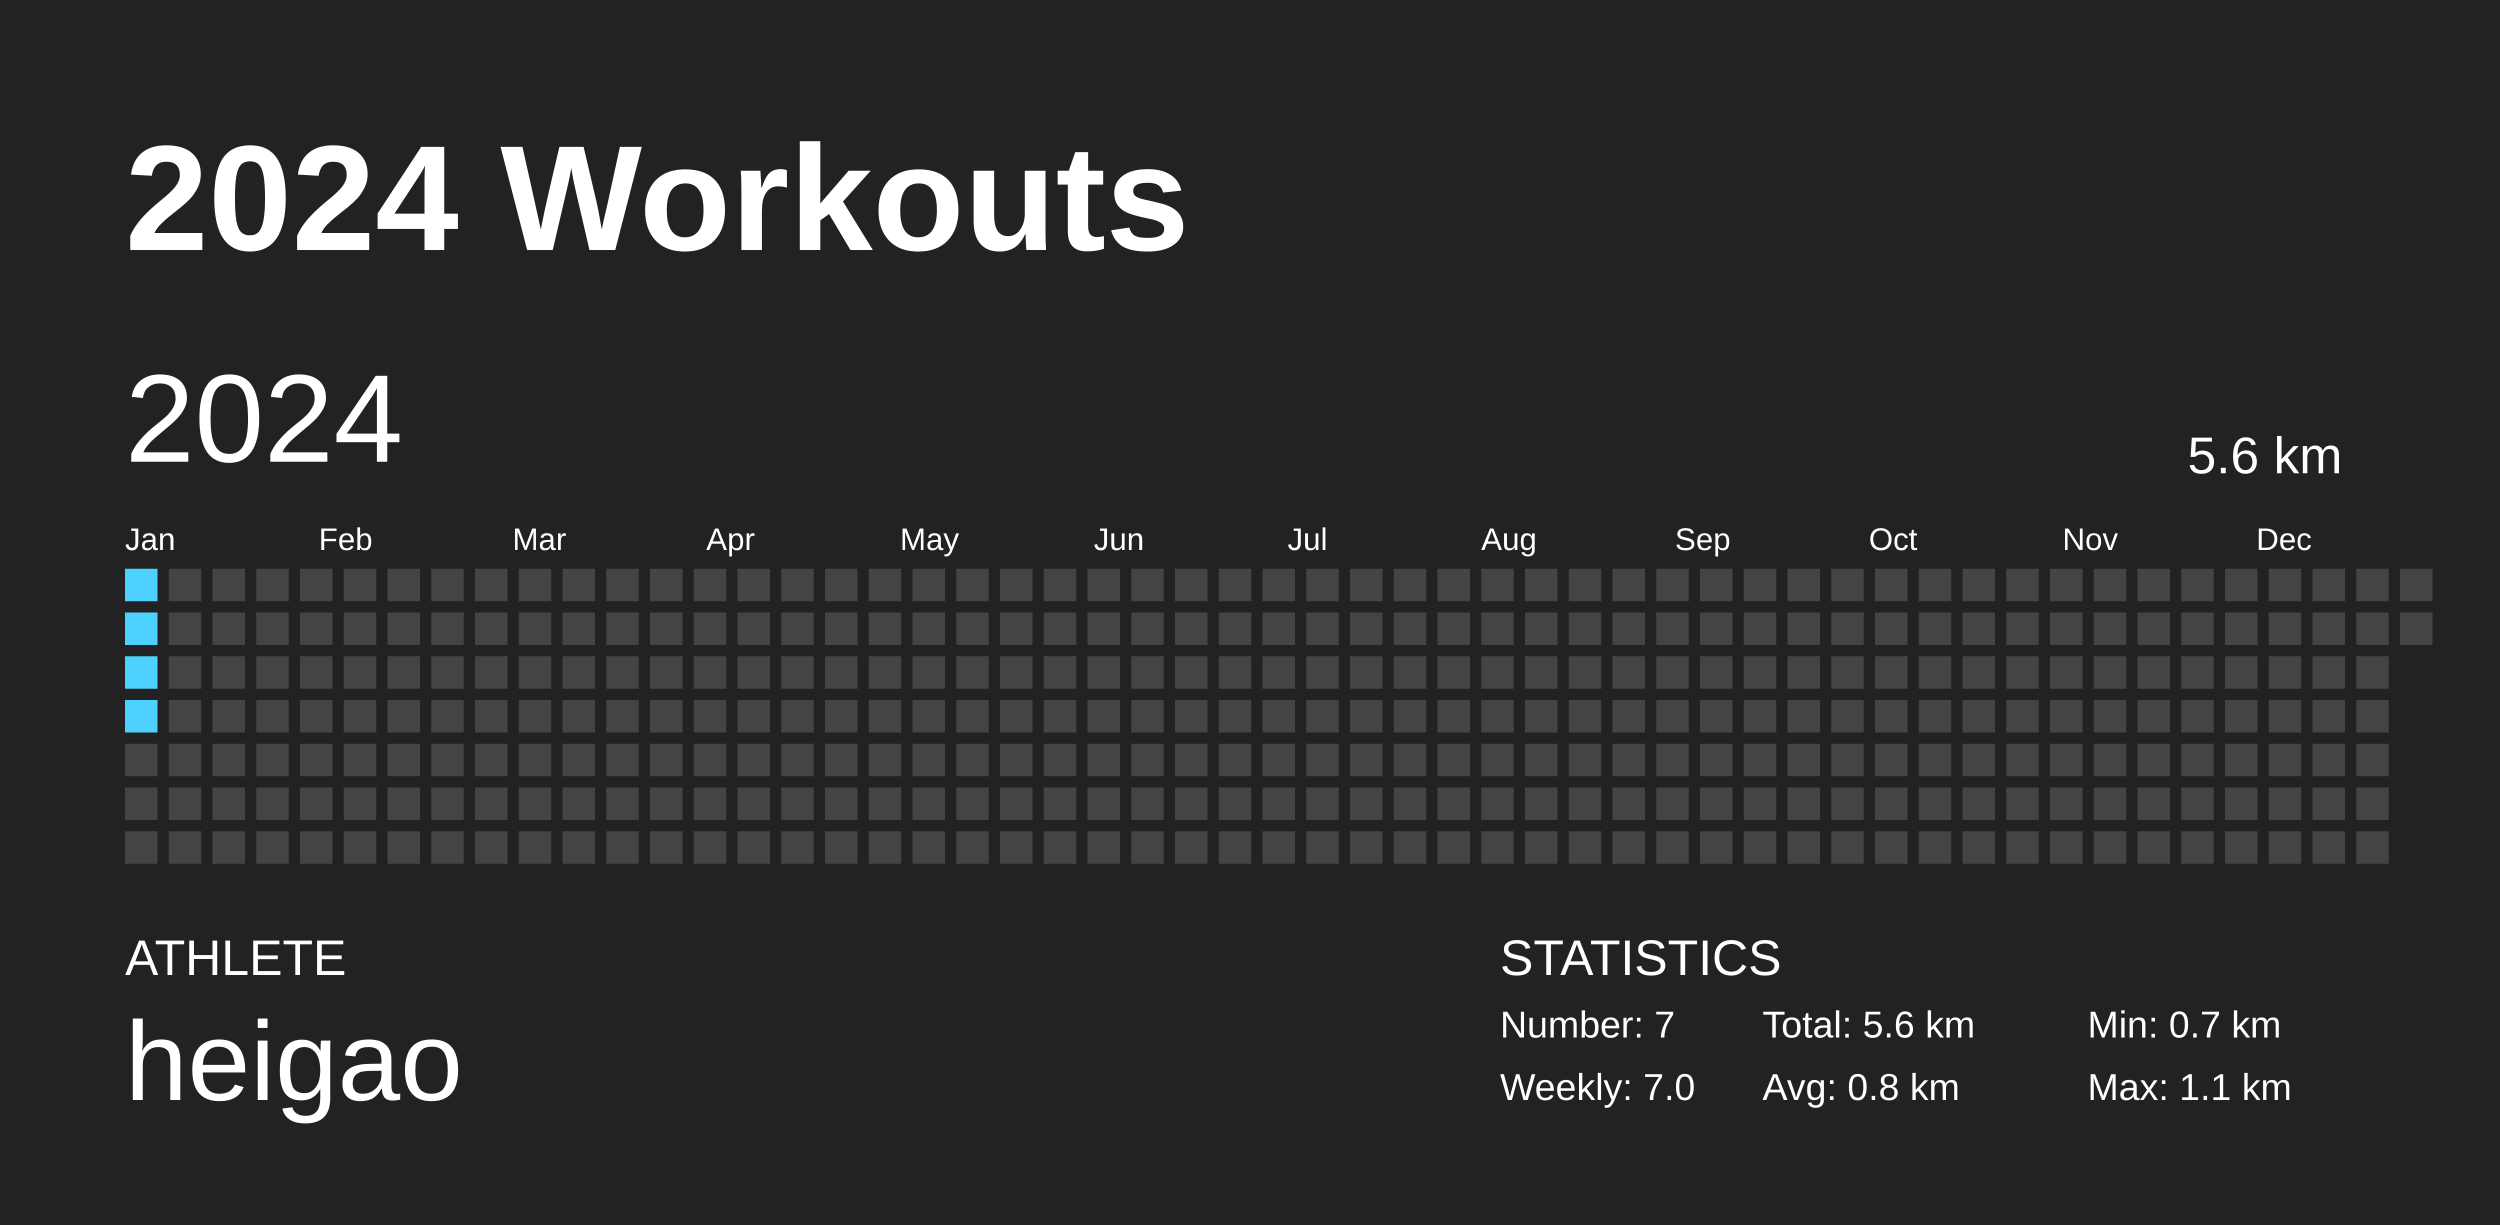
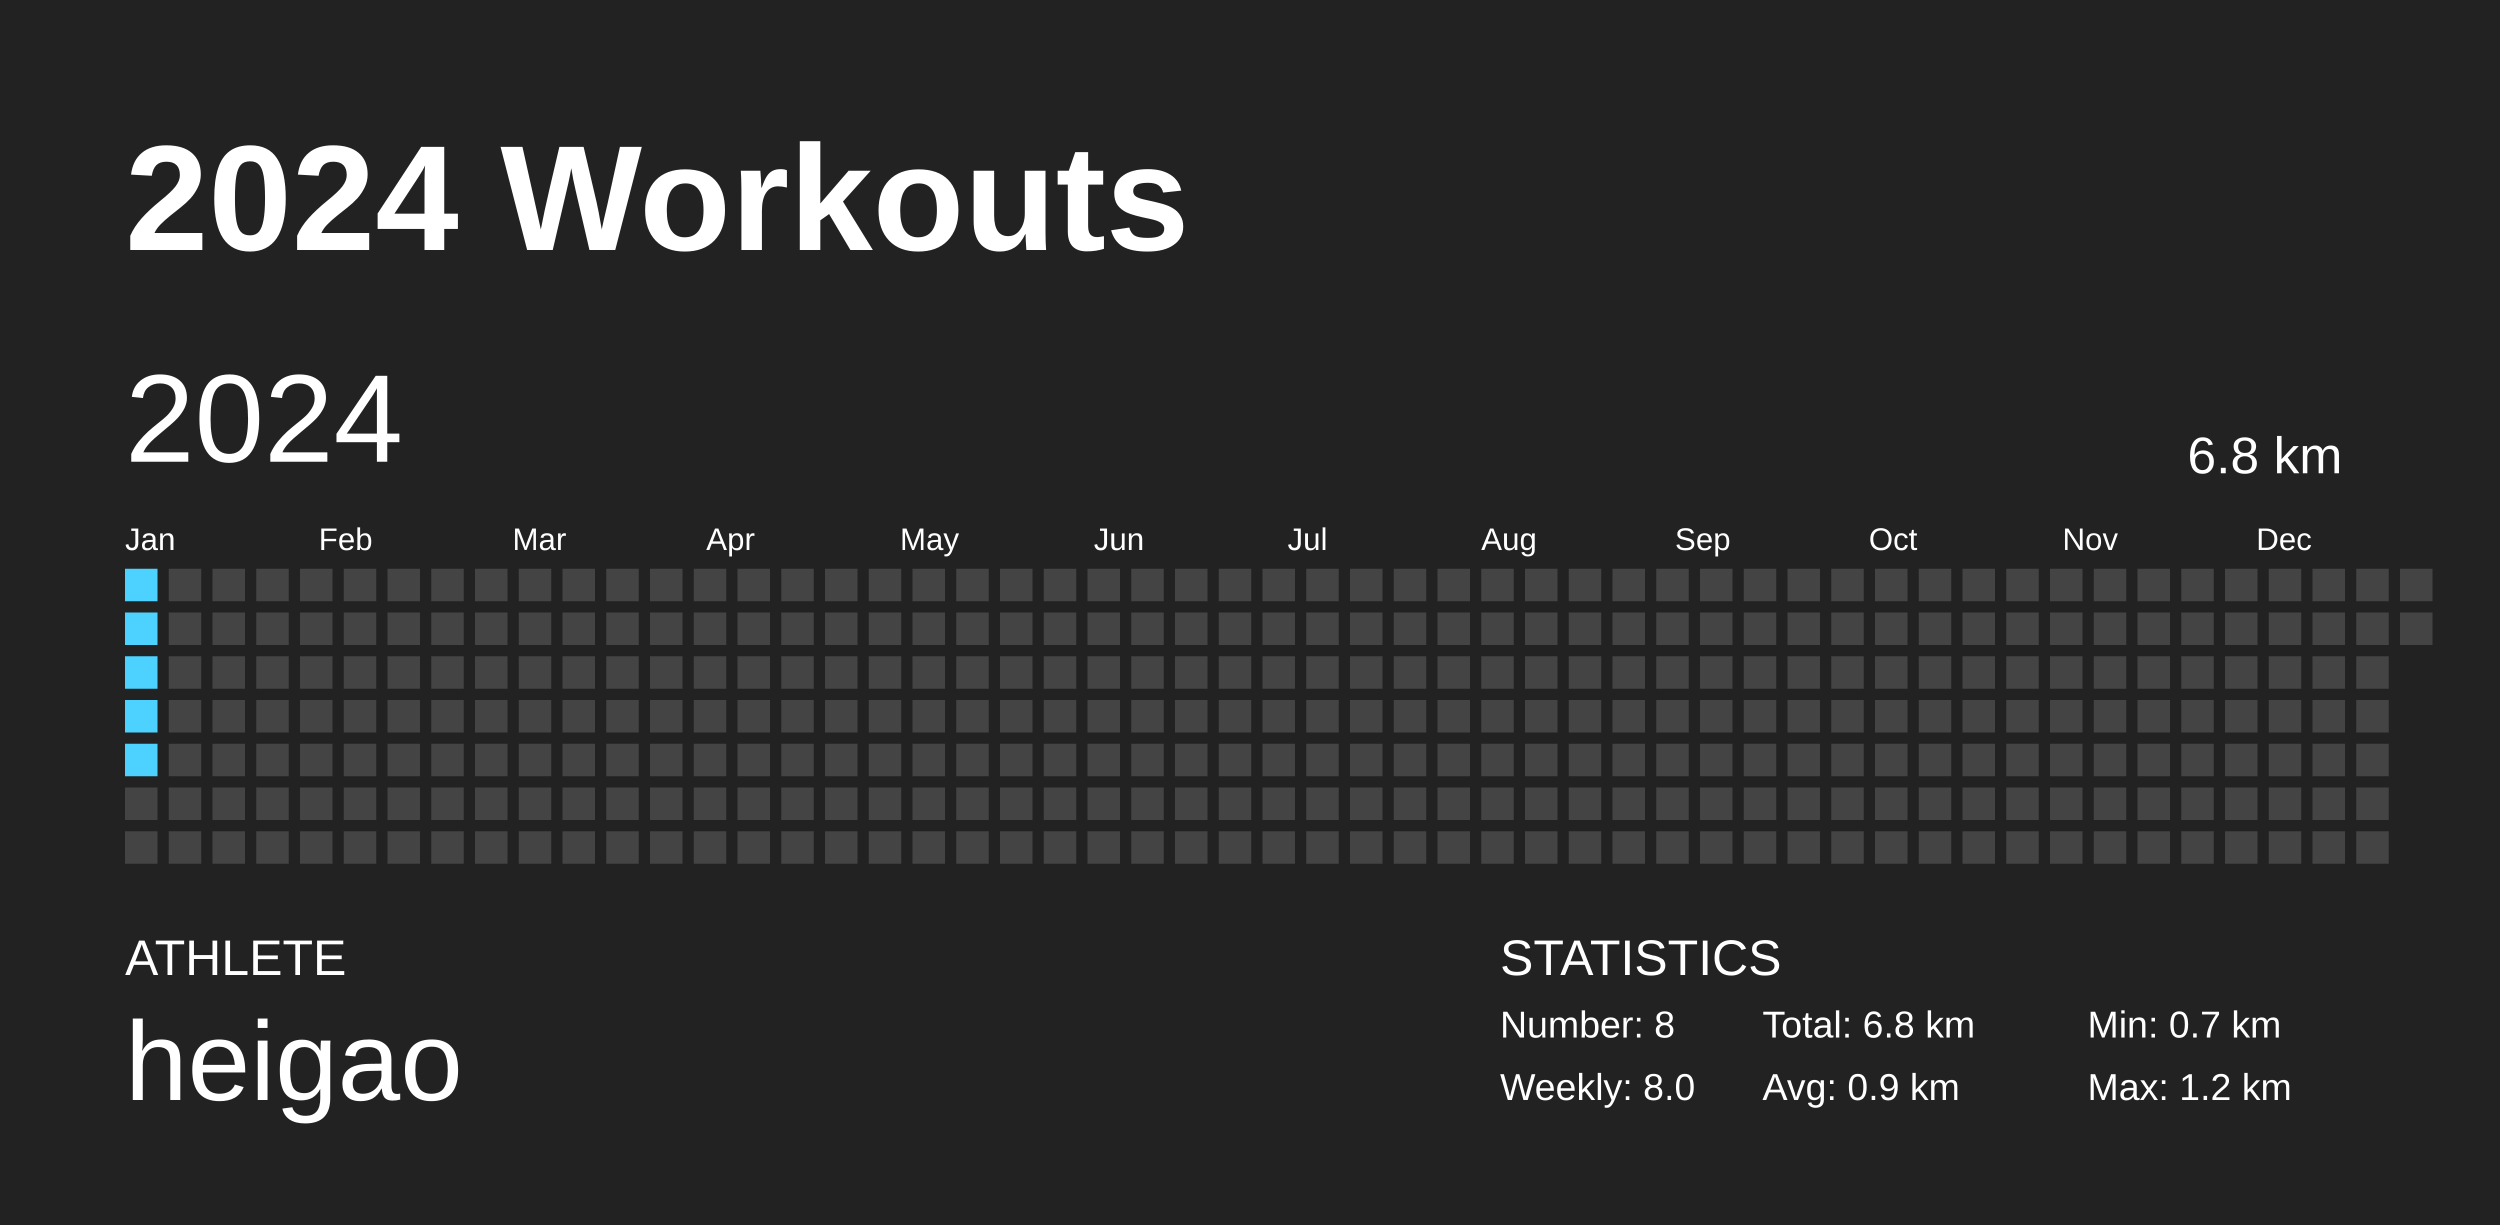
<svg xmlns="http://www.w3.org/2000/svg" baseProfile="full" height="98mm" version="1.1" viewBox="0,0,200,98" width="200mm">
  <defs />
  <rect fill="#222222" height="98" width="200" x="0" y="0" />
  <text fill="#FFFFFF" style="font-size:12px; font-family:Arial; font-weight:bold;" x="10" y="20">2024 Workouts</text>
  <text fill="#FFFFFF" style="font-size:4px; font-family:Arial" x="10" y="78">ATHLETE</text>
  <text fill="#FFFFFF" style="font-size:9px; font-family:Arial" x="10" y="88">heigao</text>
  <text fill="#FFFFFF" style="font-size:4px; font-family:Arial" x="120" y="78">STATISTICS</text>
-   <text fill="#FFFFFF" style="font-size:3px; font-family:Arial" x="120" y="83">Number: 7</text>
-   <text fill="#FFFFFF" style="font-size:3px; font-family:Arial" x="120" y="88">Weekly: 7.0</text>
-   <text fill="#FFFFFF" style="font-size:3px; font-family:Arial" x="141" y="83">Total: 5.6 km</text>
-   <text fill="#FFFFFF" style="font-size:3px; font-family:Arial" x="141" y="88">Avg: 0.8 km</text>
+   <text fill="#FFFFFF" style="font-size:3px; font-family:Arial" x="120" y="83">Number: 8</text>
+   <text fill="#FFFFFF" style="font-size:3px; font-family:Arial" x="120" y="88">Weekly: 8.0</text>
+   <text fill="#FFFFFF" style="font-size:3px; font-family:Arial" x="141" y="83">Total: 6.8 km</text>
+   <text fill="#FFFFFF" style="font-size:3px; font-family:Arial" x="141" y="88">Avg: 0.9 km</text>
  <text fill="#FFFFFF" style="font-size:3px; font-family:Arial" x="167" y="83">Min: 0.7 km</text>
-   <text fill="#FFFFFF" style="font-size:3px; font-family:Arial" x="167" y="88">Max: 1.1 km</text>
+   <text fill="#FFFFFF" style="font-size:3px; font-family:Arial" x="167" y="88">Max: 1.2 km</text>
  <text dominant-baseline="hanging" fill="#FFFFFF" style="font-size:10.0px; font-family:Arial;" x="10" y="30">2024</text>
-   <text dominant-baseline="hanging" fill="#FFFFFF" style="font-size:4.125px; font-family:Arial;" x="175" y="35">5.6 km</text>
+   <text dominant-baseline="hanging" fill="#FFFFFF" style="font-size:4.125px; font-family:Arial;" x="175" y="35">6.8 km</text>
  <text fill="#FFFFFF" style="font-size:2.5px; font-family:Arial" x="10.0" y="44">Jan</text>
  <text fill="#FFFFFF" style="font-size:2.5px; font-family:Arial" x="25.5" y="44">Feb</text>
  <text fill="#FFFFFF" style="font-size:2.5px; font-family:Arial" x="41.0" y="44">Mar</text>
  <text fill="#FFFFFF" style="font-size:2.5px; font-family:Arial" x="56.5" y="44">Apr</text>
  <text fill="#FFFFFF" style="font-size:2.5px; font-family:Arial" x="72.0" y="44">May</text>
  <text fill="#FFFFFF" style="font-size:2.5px; font-family:Arial" x="87.5" y="44">Jun</text>
  <text fill="#FFFFFF" style="font-size:2.5px; font-family:Arial" x="103.0" y="44">Jul</text>
  <text fill="#FFFFFF" style="font-size:2.5px; font-family:Arial" x="118.5" y="44">Aug</text>
  <text fill="#FFFFFF" style="font-size:2.5px; font-family:Arial" x="134.0" y="44">Sep</text>
  <text fill="#FFFFFF" style="font-size:2.5px; font-family:Arial" x="149.5" y="44">Oct</text>
  <text fill="#FFFFFF" style="font-size:2.5px; font-family:Arial" x="165.0" y="44">Nov</text>
  <text fill="#FFFFFF" style="font-size:2.5px; font-family:Arial" x="180.5" y="44">Dec</text>
  <rect fill="#4dd2ff" height="2.6" width="2.6" x="10.0" y="45.5" />
  <rect fill="#4dd2ff" height="2.6" width="2.6" x="10.0" y="49.0" />
  <rect fill="#4dd2ff" height="2.6" width="2.6" x="10.0" y="52.5" />
  <rect fill="#4dd2ff" height="2.6" width="2.6" x="10.0" y="56.0" />
-   <rect fill="#444444" height="2.6" width="2.6" x="10.0" y="59.5" />
+   <rect fill="#4dd2ff" height="2.6" width="2.6" x="10.0" y="59.5" />
  <rect fill="#444444" height="2.6" width="2.6" x="10.0" y="63.0" />
  <rect fill="#444444" height="2.6" width="2.6" x="10.0" y="66.5" />
  <rect fill="#444444" height="2.6" width="2.6" x="13.5" y="45.5" />
  <rect fill="#444444" height="2.6" width="2.6" x="13.5" y="49.0" />
  <rect fill="#444444" height="2.6" width="2.6" x="13.5" y="52.5" />
  <rect fill="#444444" height="2.6" width="2.6" x="13.5" y="56.0" />
  <rect fill="#444444" height="2.6" width="2.6" x="13.5" y="59.5" />
  <rect fill="#444444" height="2.6" width="2.6" x="13.5" y="63.0" />
  <rect fill="#444444" height="2.6" width="2.6" x="13.5" y="66.5" />
  <rect fill="#444444" height="2.6" width="2.6" x="17.0" y="45.5" />
  <rect fill="#444444" height="2.6" width="2.6" x="17.0" y="49.0" />
  <rect fill="#444444" height="2.6" width="2.6" x="17.0" y="52.5" />
  <rect fill="#444444" height="2.6" width="2.6" x="17.0" y="56.0" />
  <rect fill="#444444" height="2.6" width="2.6" x="17.0" y="59.5" />
  <rect fill="#444444" height="2.6" width="2.6" x="17.0" y="63.0" />
  <rect fill="#444444" height="2.6" width="2.6" x="17.0" y="66.5" />
  <rect fill="#444444" height="2.6" width="2.6" x="20.5" y="45.5" />
  <rect fill="#444444" height="2.6" width="2.6" x="20.5" y="49.0" />
  <rect fill="#444444" height="2.6" width="2.6" x="20.5" y="52.5" />
  <rect fill="#444444" height="2.6" width="2.6" x="20.5" y="56.0" />
  <rect fill="#444444" height="2.6" width="2.6" x="20.5" y="59.5" />
  <rect fill="#444444" height="2.6" width="2.6" x="20.5" y="63.0" />
  <rect fill="#444444" height="2.6" width="2.6" x="20.5" y="66.5" />
  <rect fill="#444444" height="2.6" width="2.6" x="24.0" y="45.5" />
  <rect fill="#444444" height="2.6" width="2.6" x="24.0" y="49.0" />
  <rect fill="#444444" height="2.6" width="2.6" x="24.0" y="52.5" />
  <rect fill="#444444" height="2.6" width="2.6" x="24.0" y="56.0" />
  <rect fill="#444444" height="2.6" width="2.6" x="24.0" y="59.5" />
  <rect fill="#444444" height="2.6" width="2.6" x="24.0" y="63.0" />
  <rect fill="#444444" height="2.6" width="2.6" x="24.0" y="66.5" />
  <rect fill="#444444" height="2.6" width="2.6" x="27.5" y="45.5" />
  <rect fill="#444444" height="2.6" width="2.6" x="27.5" y="49.0" />
  <rect fill="#444444" height="2.6" width="2.6" x="27.5" y="52.5" />
  <rect fill="#444444" height="2.6" width="2.6" x="27.5" y="56.0" />
  <rect fill="#444444" height="2.6" width="2.6" x="27.5" y="59.5" />
  <rect fill="#444444" height="2.6" width="2.6" x="27.5" y="63.0" />
  <rect fill="#444444" height="2.6" width="2.6" x="27.5" y="66.5" />
  <rect fill="#444444" height="2.6" width="2.6" x="31.0" y="45.5" />
  <rect fill="#444444" height="2.6" width="2.6" x="31.0" y="49.0" />
  <rect fill="#444444" height="2.6" width="2.6" x="31.0" y="52.5" />
  <rect fill="#444444" height="2.6" width="2.6" x="31.0" y="56.0" />
  <rect fill="#444444" height="2.6" width="2.6" x="31.0" y="59.5" />
  <rect fill="#444444" height="2.6" width="2.6" x="31.0" y="63.0" />
  <rect fill="#444444" height="2.6" width="2.6" x="31.0" y="66.5" />
  <rect fill="#444444" height="2.6" width="2.6" x="34.5" y="45.5" />
  <rect fill="#444444" height="2.6" width="2.6" x="34.5" y="49.0" />
  <rect fill="#444444" height="2.6" width="2.6" x="34.5" y="52.5" />
  <rect fill="#444444" height="2.6" width="2.6" x="34.5" y="56.0" />
  <rect fill="#444444" height="2.6" width="2.6" x="34.5" y="59.5" />
  <rect fill="#444444" height="2.6" width="2.6" x="34.5" y="63.0" />
  <rect fill="#444444" height="2.6" width="2.6" x="34.5" y="66.5" />
  <rect fill="#444444" height="2.6" width="2.6" x="38.0" y="45.5" />
  <rect fill="#444444" height="2.6" width="2.6" x="38.0" y="49.0" />
  <rect fill="#444444" height="2.6" width="2.6" x="38.0" y="52.5" />
  <rect fill="#444444" height="2.6" width="2.6" x="38.0" y="56.0" />
  <rect fill="#444444" height="2.6" width="2.6" x="38.0" y="59.5" />
  <rect fill="#444444" height="2.6" width="2.6" x="38.0" y="63.0" />
  <rect fill="#444444" height="2.6" width="2.6" x="38.0" y="66.5" />
  <rect fill="#444444" height="2.6" width="2.6" x="41.5" y="45.5" />
  <rect fill="#444444" height="2.6" width="2.6" x="41.5" y="49.0" />
  <rect fill="#444444" height="2.6" width="2.6" x="41.5" y="52.5" />
  <rect fill="#444444" height="2.6" width="2.6" x="41.5" y="56.0" />
  <rect fill="#444444" height="2.6" width="2.6" x="41.5" y="59.5" />
  <rect fill="#444444" height="2.6" width="2.6" x="41.5" y="63.0" />
  <rect fill="#444444" height="2.6" width="2.6" x="41.5" y="66.5" />
  <rect fill="#444444" height="2.6" width="2.6" x="45.0" y="45.5" />
  <rect fill="#444444" height="2.6" width="2.6" x="45.0" y="49.0" />
  <rect fill="#444444" height="2.6" width="2.6" x="45.0" y="52.5" />
  <rect fill="#444444" height="2.6" width="2.6" x="45.0" y="56.0" />
  <rect fill="#444444" height="2.6" width="2.6" x="45.0" y="59.5" />
  <rect fill="#444444" height="2.6" width="2.6" x="45.0" y="63.0" />
  <rect fill="#444444" height="2.6" width="2.6" x="45.0" y="66.5" />
  <rect fill="#444444" height="2.6" width="2.6" x="48.5" y="45.5" />
  <rect fill="#444444" height="2.6" width="2.6" x="48.5" y="49.0" />
  <rect fill="#444444" height="2.6" width="2.6" x="48.5" y="52.5" />
  <rect fill="#444444" height="2.6" width="2.6" x="48.5" y="56.0" />
  <rect fill="#444444" height="2.6" width="2.6" x="48.5" y="59.5" />
  <rect fill="#444444" height="2.6" width="2.6" x="48.5" y="63.0" />
  <rect fill="#444444" height="2.6" width="2.6" x="48.5" y="66.5" />
  <rect fill="#444444" height="2.6" width="2.6" x="52.0" y="45.5" />
  <rect fill="#444444" height="2.6" width="2.6" x="52.0" y="49.0" />
  <rect fill="#444444" height="2.6" width="2.6" x="52.0" y="52.5" />
  <rect fill="#444444" height="2.6" width="2.6" x="52.0" y="56.0" />
  <rect fill="#444444" height="2.6" width="2.6" x="52.0" y="59.5" />
  <rect fill="#444444" height="2.6" width="2.6" x="52.0" y="63.0" />
  <rect fill="#444444" height="2.6" width="2.6" x="52.0" y="66.5" />
  <rect fill="#444444" height="2.6" width="2.6" x="55.5" y="45.5" />
  <rect fill="#444444" height="2.6" width="2.6" x="55.5" y="49.0" />
  <rect fill="#444444" height="2.6" width="2.6" x="55.5" y="52.5" />
  <rect fill="#444444" height="2.6" width="2.6" x="55.5" y="56.0" />
  <rect fill="#444444" height="2.6" width="2.6" x="55.5" y="59.5" />
  <rect fill="#444444" height="2.6" width="2.6" x="55.5" y="63.0" />
  <rect fill="#444444" height="2.6" width="2.6" x="55.5" y="66.5" />
  <rect fill="#444444" height="2.6" width="2.6" x="59.0" y="45.5" />
  <rect fill="#444444" height="2.6" width="2.6" x="59.0" y="49.0" />
  <rect fill="#444444" height="2.6" width="2.6" x="59.0" y="52.5" />
  <rect fill="#444444" height="2.6" width="2.6" x="59.0" y="56.0" />
  <rect fill="#444444" height="2.6" width="2.6" x="59.0" y="59.5" />
  <rect fill="#444444" height="2.6" width="2.6" x="59.0" y="63.0" />
  <rect fill="#444444" height="2.6" width="2.6" x="59.0" y="66.5" />
  <rect fill="#444444" height="2.6" width="2.6" x="62.5" y="45.5" />
  <rect fill="#444444" height="2.6" width="2.6" x="62.5" y="49.0" />
  <rect fill="#444444" height="2.6" width="2.6" x="62.5" y="52.5" />
  <rect fill="#444444" height="2.6" width="2.6" x="62.5" y="56.0" />
  <rect fill="#444444" height="2.6" width="2.6" x="62.5" y="59.5" />
  <rect fill="#444444" height="2.6" width="2.6" x="62.5" y="63.0" />
  <rect fill="#444444" height="2.6" width="2.6" x="62.5" y="66.5" />
  <rect fill="#444444" height="2.6" width="2.6" x="66.0" y="45.5" />
  <rect fill="#444444" height="2.6" width="2.6" x="66.0" y="49.0" />
  <rect fill="#444444" height="2.6" width="2.6" x="66.0" y="52.5" />
  <rect fill="#444444" height="2.6" width="2.6" x="66.0" y="56.0" />
  <rect fill="#444444" height="2.6" width="2.6" x="66.0" y="59.5" />
  <rect fill="#444444" height="2.6" width="2.6" x="66.0" y="63.0" />
  <rect fill="#444444" height="2.6" width="2.6" x="66.0" y="66.5" />
  <rect fill="#444444" height="2.6" width="2.6" x="69.5" y="45.5" />
  <rect fill="#444444" height="2.6" width="2.6" x="69.5" y="49.0" />
  <rect fill="#444444" height="2.6" width="2.6" x="69.5" y="52.5" />
  <rect fill="#444444" height="2.6" width="2.6" x="69.5" y="56.0" />
  <rect fill="#444444" height="2.6" width="2.6" x="69.5" y="59.5" />
  <rect fill="#444444" height="2.6" width="2.6" x="69.5" y="63.0" />
  <rect fill="#444444" height="2.6" width="2.6" x="69.5" y="66.5" />
  <rect fill="#444444" height="2.6" width="2.6" x="73.0" y="45.5" />
  <rect fill="#444444" height="2.6" width="2.6" x="73.0" y="49.0" />
  <rect fill="#444444" height="2.6" width="2.6" x="73.0" y="52.5" />
  <rect fill="#444444" height="2.6" width="2.6" x="73.0" y="56.0" />
  <rect fill="#444444" height="2.6" width="2.6" x="73.0" y="59.5" />
  <rect fill="#444444" height="2.6" width="2.6" x="73.0" y="63.0" />
  <rect fill="#444444" height="2.6" width="2.6" x="73.0" y="66.5" />
  <rect fill="#444444" height="2.6" width="2.6" x="76.5" y="45.5" />
  <rect fill="#444444" height="2.6" width="2.6" x="76.5" y="49.0" />
  <rect fill="#444444" height="2.6" width="2.6" x="76.5" y="52.5" />
  <rect fill="#444444" height="2.6" width="2.6" x="76.5" y="56.0" />
  <rect fill="#444444" height="2.6" width="2.6" x="76.5" y="59.5" />
  <rect fill="#444444" height="2.6" width="2.6" x="76.5" y="63.0" />
  <rect fill="#444444" height="2.6" width="2.6" x="76.5" y="66.5" />
  <rect fill="#444444" height="2.6" width="2.6" x="80.0" y="45.5" />
  <rect fill="#444444" height="2.6" width="2.6" x="80.0" y="49.0" />
  <rect fill="#444444" height="2.6" width="2.6" x="80.0" y="52.5" />
  <rect fill="#444444" height="2.6" width="2.6" x="80.0" y="56.0" />
  <rect fill="#444444" height="2.6" width="2.6" x="80.0" y="59.5" />
  <rect fill="#444444" height="2.6" width="2.6" x="80.0" y="63.0" />
  <rect fill="#444444" height="2.6" width="2.6" x="80.0" y="66.5" />
  <rect fill="#444444" height="2.6" width="2.6" x="83.5" y="45.5" />
  <rect fill="#444444" height="2.6" width="2.6" x="83.5" y="49.0" />
  <rect fill="#444444" height="2.6" width="2.6" x="83.5" y="52.5" />
  <rect fill="#444444" height="2.6" width="2.6" x="83.5" y="56.0" />
  <rect fill="#444444" height="2.6" width="2.6" x="83.5" y="59.5" />
  <rect fill="#444444" height="2.6" width="2.6" x="83.5" y="63.0" />
  <rect fill="#444444" height="2.6" width="2.6" x="83.5" y="66.5" />
  <rect fill="#444444" height="2.6" width="2.6" x="87.0" y="45.5" />
  <rect fill="#444444" height="2.6" width="2.6" x="87.0" y="49.0" />
  <rect fill="#444444" height="2.6" width="2.6" x="87.0" y="52.5" />
  <rect fill="#444444" height="2.6" width="2.6" x="87.0" y="56.0" />
  <rect fill="#444444" height="2.6" width="2.6" x="87.0" y="59.5" />
  <rect fill="#444444" height="2.6" width="2.6" x="87.0" y="63.0" />
  <rect fill="#444444" height="2.6" width="2.6" x="87.0" y="66.5" />
  <rect fill="#444444" height="2.6" width="2.6" x="90.5" y="45.5" />
  <rect fill="#444444" height="2.6" width="2.6" x="90.5" y="49.0" />
  <rect fill="#444444" height="2.6" width="2.6" x="90.5" y="52.5" />
  <rect fill="#444444" height="2.6" width="2.6" x="90.5" y="56.0" />
  <rect fill="#444444" height="2.6" width="2.6" x="90.5" y="59.5" />
  <rect fill="#444444" height="2.6" width="2.6" x="90.5" y="63.0" />
  <rect fill="#444444" height="2.6" width="2.6" x="90.5" y="66.5" />
  <rect fill="#444444" height="2.6" width="2.6" x="94.0" y="45.5" />
  <rect fill="#444444" height="2.6" width="2.6" x="94.0" y="49.0" />
  <rect fill="#444444" height="2.6" width="2.6" x="94.0" y="52.5" />
  <rect fill="#444444" height="2.6" width="2.6" x="94.0" y="56.0" />
  <rect fill="#444444" height="2.6" width="2.6" x="94.0" y="59.5" />
  <rect fill="#444444" height="2.6" width="2.6" x="94.0" y="63.0" />
  <rect fill="#444444" height="2.6" width="2.6" x="94.0" y="66.5" />
  <rect fill="#444444" height="2.6" width="2.6" x="97.5" y="45.5" />
  <rect fill="#444444" height="2.6" width="2.6" x="97.5" y="49.0" />
  <rect fill="#444444" height="2.6" width="2.6" x="97.5" y="52.5" />
  <rect fill="#444444" height="2.6" width="2.6" x="97.5" y="56.0" />
  <rect fill="#444444" height="2.6" width="2.6" x="97.5" y="59.5" />
  <rect fill="#444444" height="2.6" width="2.6" x="97.5" y="63.0" />
  <rect fill="#444444" height="2.6" width="2.6" x="97.5" y="66.5" />
  <rect fill="#444444" height="2.6" width="2.6" x="101.0" y="45.5" />
  <rect fill="#444444" height="2.6" width="2.6" x="101.0" y="49.0" />
  <rect fill="#444444" height="2.6" width="2.6" x="101.0" y="52.5" />
  <rect fill="#444444" height="2.6" width="2.6" x="101.0" y="56.0" />
  <rect fill="#444444" height="2.6" width="2.6" x="101.0" y="59.5" />
  <rect fill="#444444" height="2.6" width="2.6" x="101.0" y="63.0" />
  <rect fill="#444444" height="2.6" width="2.6" x="101.0" y="66.5" />
  <rect fill="#444444" height="2.6" width="2.6" x="104.5" y="45.5" />
  <rect fill="#444444" height="2.6" width="2.6" x="104.5" y="49.0" />
  <rect fill="#444444" height="2.6" width="2.6" x="104.5" y="52.5" />
  <rect fill="#444444" height="2.6" width="2.6" x="104.5" y="56.0" />
  <rect fill="#444444" height="2.6" width="2.6" x="104.5" y="59.5" />
  <rect fill="#444444" height="2.6" width="2.6" x="104.5" y="63.0" />
  <rect fill="#444444" height="2.6" width="2.6" x="104.5" y="66.5" />
  <rect fill="#444444" height="2.6" width="2.6" x="108.0" y="45.5" />
  <rect fill="#444444" height="2.6" width="2.6" x="108.0" y="49.0" />
  <rect fill="#444444" height="2.6" width="2.6" x="108.0" y="52.5" />
  <rect fill="#444444" height="2.6" width="2.6" x="108.0" y="56.0" />
  <rect fill="#444444" height="2.6" width="2.6" x="108.0" y="59.5" />
  <rect fill="#444444" height="2.6" width="2.6" x="108.0" y="63.0" />
  <rect fill="#444444" height="2.6" width="2.6" x="108.0" y="66.5" />
  <rect fill="#444444" height="2.6" width="2.6" x="111.5" y="45.5" />
  <rect fill="#444444" height="2.6" width="2.6" x="111.5" y="49.0" />
  <rect fill="#444444" height="2.6" width="2.6" x="111.5" y="52.5" />
  <rect fill="#444444" height="2.6" width="2.6" x="111.5" y="56.0" />
  <rect fill="#444444" height="2.6" width="2.6" x="111.5" y="59.5" />
  <rect fill="#444444" height="2.6" width="2.6" x="111.5" y="63.0" />
  <rect fill="#444444" height="2.6" width="2.6" x="111.5" y="66.5" />
  <rect fill="#444444" height="2.6" width="2.6" x="115.0" y="45.5" />
  <rect fill="#444444" height="2.6" width="2.6" x="115.0" y="49.0" />
  <rect fill="#444444" height="2.6" width="2.6" x="115.0" y="52.5" />
  <rect fill="#444444" height="2.6" width="2.6" x="115.0" y="56.0" />
  <rect fill="#444444" height="2.6" width="2.6" x="115.0" y="59.5" />
  <rect fill="#444444" height="2.6" width="2.6" x="115.0" y="63.0" />
  <rect fill="#444444" height="2.6" width="2.6" x="115.0" y="66.5" />
  <rect fill="#444444" height="2.6" width="2.6" x="118.5" y="45.5" />
  <rect fill="#444444" height="2.6" width="2.6" x="118.5" y="49.0" />
  <rect fill="#444444" height="2.6" width="2.6" x="118.5" y="52.5" />
  <rect fill="#444444" height="2.6" width="2.6" x="118.5" y="56.0" />
  <rect fill="#444444" height="2.6" width="2.6" x="118.5" y="59.5" />
  <rect fill="#444444" height="2.6" width="2.6" x="118.5" y="63.0" />
  <rect fill="#444444" height="2.6" width="2.6" x="118.5" y="66.5" />
  <rect fill="#444444" height="2.6" width="2.6" x="122.0" y="45.5" />
  <rect fill="#444444" height="2.6" width="2.6" x="122.0" y="49.0" />
  <rect fill="#444444" height="2.6" width="2.6" x="122.0" y="52.5" />
  <rect fill="#444444" height="2.6" width="2.6" x="122.0" y="56.0" />
  <rect fill="#444444" height="2.6" width="2.6" x="122.0" y="59.5" />
  <rect fill="#444444" height="2.6" width="2.6" x="122.0" y="63.0" />
  <rect fill="#444444" height="2.6" width="2.6" x="122.0" y="66.5" />
  <rect fill="#444444" height="2.6" width="2.6" x="125.5" y="45.5" />
  <rect fill="#444444" height="2.6" width="2.6" x="125.5" y="49.0" />
  <rect fill="#444444" height="2.6" width="2.6" x="125.5" y="52.5" />
  <rect fill="#444444" height="2.6" width="2.6" x="125.5" y="56.0" />
  <rect fill="#444444" height="2.6" width="2.6" x="125.5" y="59.5" />
  <rect fill="#444444" height="2.6" width="2.6" x="125.5" y="63.0" />
  <rect fill="#444444" height="2.6" width="2.6" x="125.5" y="66.5" />
  <rect fill="#444444" height="2.6" width="2.6" x="129.0" y="45.5" />
  <rect fill="#444444" height="2.6" width="2.6" x="129.0" y="49.0" />
  <rect fill="#444444" height="2.6" width="2.6" x="129.0" y="52.5" />
  <rect fill="#444444" height="2.6" width="2.6" x="129.0" y="56.0" />
  <rect fill="#444444" height="2.6" width="2.6" x="129.0" y="59.5" />
  <rect fill="#444444" height="2.6" width="2.6" x="129.0" y="63.0" />
  <rect fill="#444444" height="2.6" width="2.6" x="129.0" y="66.5" />
  <rect fill="#444444" height="2.6" width="2.6" x="132.5" y="45.5" />
  <rect fill="#444444" height="2.6" width="2.6" x="132.5" y="49.0" />
  <rect fill="#444444" height="2.6" width="2.6" x="132.5" y="52.5" />
  <rect fill="#444444" height="2.6" width="2.6" x="132.5" y="56.0" />
  <rect fill="#444444" height="2.6" width="2.6" x="132.5" y="59.5" />
  <rect fill="#444444" height="2.6" width="2.6" x="132.5" y="63.0" />
  <rect fill="#444444" height="2.6" width="2.6" x="132.5" y="66.5" />
  <rect fill="#444444" height="2.6" width="2.6" x="136.0" y="45.5" />
  <rect fill="#444444" height="2.6" width="2.6" x="136.0" y="49.0" />
  <rect fill="#444444" height="2.6" width="2.6" x="136.0" y="52.5" />
  <rect fill="#444444" height="2.6" width="2.6" x="136.0" y="56.0" />
  <rect fill="#444444" height="2.6" width="2.6" x="136.0" y="59.5" />
  <rect fill="#444444" height="2.6" width="2.6" x="136.0" y="63.0" />
  <rect fill="#444444" height="2.6" width="2.6" x="136.0" y="66.5" />
  <rect fill="#444444" height="2.6" width="2.6" x="139.5" y="45.5" />
  <rect fill="#444444" height="2.6" width="2.6" x="139.5" y="49.0" />
  <rect fill="#444444" height="2.6" width="2.6" x="139.5" y="52.5" />
  <rect fill="#444444" height="2.6" width="2.6" x="139.5" y="56.0" />
  <rect fill="#444444" height="2.6" width="2.6" x="139.5" y="59.5" />
  <rect fill="#444444" height="2.6" width="2.6" x="139.5" y="63.0" />
  <rect fill="#444444" height="2.6" width="2.6" x="139.5" y="66.5" />
  <rect fill="#444444" height="2.6" width="2.6" x="143.0" y="45.5" />
  <rect fill="#444444" height="2.6" width="2.6" x="143.0" y="49.0" />
  <rect fill="#444444" height="2.6" width="2.6" x="143.0" y="52.5" />
  <rect fill="#444444" height="2.6" width="2.6" x="143.0" y="56.0" />
  <rect fill="#444444" height="2.6" width="2.6" x="143.0" y="59.5" />
  <rect fill="#444444" height="2.6" width="2.6" x="143.0" y="63.0" />
  <rect fill="#444444" height="2.6" width="2.6" x="143.0" y="66.5" />
  <rect fill="#444444" height="2.6" width="2.6" x="146.5" y="45.5" />
  <rect fill="#444444" height="2.6" width="2.6" x="146.5" y="49.0" />
  <rect fill="#444444" height="2.6" width="2.6" x="146.5" y="52.5" />
  <rect fill="#444444" height="2.6" width="2.6" x="146.5" y="56.0" />
  <rect fill="#444444" height="2.6" width="2.6" x="146.5" y="59.5" />
  <rect fill="#444444" height="2.6" width="2.6" x="146.5" y="63.0" />
  <rect fill="#444444" height="2.6" width="2.6" x="146.5" y="66.5" />
  <rect fill="#444444" height="2.6" width="2.6" x="150.0" y="45.5" />
  <rect fill="#444444" height="2.6" width="2.6" x="150.0" y="49.0" />
  <rect fill="#444444" height="2.6" width="2.6" x="150.0" y="52.5" />
  <rect fill="#444444" height="2.6" width="2.6" x="150.0" y="56.0" />
  <rect fill="#444444" height="2.6" width="2.6" x="150.0" y="59.5" />
  <rect fill="#444444" height="2.6" width="2.6" x="150.0" y="63.0" />
  <rect fill="#444444" height="2.6" width="2.6" x="150.0" y="66.5" />
  <rect fill="#444444" height="2.6" width="2.6" x="153.5" y="45.5" />
  <rect fill="#444444" height="2.6" width="2.6" x="153.5" y="49.0" />
  <rect fill="#444444" height="2.6" width="2.6" x="153.5" y="52.5" />
  <rect fill="#444444" height="2.6" width="2.6" x="153.5" y="56.0" />
  <rect fill="#444444" height="2.6" width="2.6" x="153.5" y="59.5" />
  <rect fill="#444444" height="2.6" width="2.6" x="153.5" y="63.0" />
  <rect fill="#444444" height="2.6" width="2.6" x="153.5" y="66.5" />
  <rect fill="#444444" height="2.6" width="2.6" x="157.0" y="45.5" />
  <rect fill="#444444" height="2.6" width="2.6" x="157.0" y="49.0" />
  <rect fill="#444444" height="2.6" width="2.6" x="157.0" y="52.5" />
  <rect fill="#444444" height="2.6" width="2.6" x="157.0" y="56.0" />
  <rect fill="#444444" height="2.6" width="2.6" x="157.0" y="59.5" />
  <rect fill="#444444" height="2.6" width="2.6" x="157.0" y="63.0" />
  <rect fill="#444444" height="2.6" width="2.6" x="157.0" y="66.5" />
  <rect fill="#444444" height="2.6" width="2.6" x="160.5" y="45.5" />
  <rect fill="#444444" height="2.6" width="2.6" x="160.5" y="49.0" />
  <rect fill="#444444" height="2.6" width="2.6" x="160.5" y="52.5" />
  <rect fill="#444444" height="2.6" width="2.6" x="160.5" y="56.0" />
  <rect fill="#444444" height="2.6" width="2.6" x="160.5" y="59.5" />
  <rect fill="#444444" height="2.6" width="2.6" x="160.5" y="63.0" />
  <rect fill="#444444" height="2.6" width="2.6" x="160.5" y="66.5" />
  <rect fill="#444444" height="2.6" width="2.6" x="164.0" y="45.5" />
  <rect fill="#444444" height="2.6" width="2.6" x="164.0" y="49.0" />
  <rect fill="#444444" height="2.6" width="2.6" x="164.0" y="52.5" />
  <rect fill="#444444" height="2.6" width="2.6" x="164.0" y="56.0" />
  <rect fill="#444444" height="2.6" width="2.6" x="164.0" y="59.5" />
  <rect fill="#444444" height="2.6" width="2.6" x="164.0" y="63.0" />
  <rect fill="#444444" height="2.6" width="2.6" x="164.0" y="66.5" />
  <rect fill="#444444" height="2.6" width="2.6" x="167.5" y="45.5" />
  <rect fill="#444444" height="2.6" width="2.6" x="167.5" y="49.0" />
  <rect fill="#444444" height="2.6" width="2.6" x="167.5" y="52.5" />
  <rect fill="#444444" height="2.6" width="2.6" x="167.5" y="56.0" />
  <rect fill="#444444" height="2.6" width="2.6" x="167.5" y="59.5" />
  <rect fill="#444444" height="2.6" width="2.6" x="167.5" y="63.0" />
  <rect fill="#444444" height="2.6" width="2.6" x="167.5" y="66.5" />
  <rect fill="#444444" height="2.6" width="2.6" x="171.0" y="45.5" />
  <rect fill="#444444" height="2.6" width="2.6" x="171.0" y="49.0" />
  <rect fill="#444444" height="2.6" width="2.6" x="171.0" y="52.5" />
  <rect fill="#444444" height="2.6" width="2.6" x="171.0" y="56.0" />
  <rect fill="#444444" height="2.6" width="2.6" x="171.0" y="59.5" />
  <rect fill="#444444" height="2.6" width="2.6" x="171.0" y="63.0" />
  <rect fill="#444444" height="2.6" width="2.6" x="171.0" y="66.5" />
  <rect fill="#444444" height="2.6" width="2.6" x="174.5" y="45.5" />
  <rect fill="#444444" height="2.6" width="2.6" x="174.5" y="49.0" />
  <rect fill="#444444" height="2.6" width="2.6" x="174.5" y="52.5" />
  <rect fill="#444444" height="2.6" width="2.6" x="174.5" y="56.0" />
  <rect fill="#444444" height="2.6" width="2.6" x="174.5" y="59.5" />
  <rect fill="#444444" height="2.6" width="2.6" x="174.5" y="63.0" />
  <rect fill="#444444" height="2.6" width="2.6" x="174.5" y="66.5" />
  <rect fill="#444444" height="2.6" width="2.6" x="178.0" y="45.5" />
  <rect fill="#444444" height="2.6" width="2.6" x="178.0" y="49.0" />
  <rect fill="#444444" height="2.6" width="2.6" x="178.0" y="52.5" />
  <rect fill="#444444" height="2.6" width="2.6" x="178.0" y="56.0" />
  <rect fill="#444444" height="2.6" width="2.6" x="178.0" y="59.5" />
  <rect fill="#444444" height="2.6" width="2.6" x="178.0" y="63.0" />
  <rect fill="#444444" height="2.6" width="2.6" x="178.0" y="66.5" />
  <rect fill="#444444" height="2.6" width="2.6" x="181.5" y="45.5" />
  <rect fill="#444444" height="2.6" width="2.6" x="181.5" y="49.0" />
  <rect fill="#444444" height="2.6" width="2.6" x="181.5" y="52.5" />
  <rect fill="#444444" height="2.6" width="2.6" x="181.5" y="56.0" />
  <rect fill="#444444" height="2.6" width="2.6" x="181.5" y="59.5" />
  <rect fill="#444444" height="2.6" width="2.6" x="181.5" y="63.0" />
  <rect fill="#444444" height="2.6" width="2.6" x="181.5" y="66.5" />
  <rect fill="#444444" height="2.6" width="2.6" x="185.0" y="45.5" />
  <rect fill="#444444" height="2.6" width="2.6" x="185.0" y="49.0" />
  <rect fill="#444444" height="2.6" width="2.6" x="185.0" y="52.5" />
  <rect fill="#444444" height="2.6" width="2.6" x="185.0" y="56.0" />
  <rect fill="#444444" height="2.6" width="2.6" x="185.0" y="59.5" />
  <rect fill="#444444" height="2.6" width="2.6" x="185.0" y="63.0" />
  <rect fill="#444444" height="2.6" width="2.6" x="185.0" y="66.5" />
  <rect fill="#444444" height="2.6" width="2.6" x="188.5" y="45.5" />
  <rect fill="#444444" height="2.6" width="2.6" x="188.5" y="49.0" />
  <rect fill="#444444" height="2.6" width="2.6" x="188.5" y="52.5" />
  <rect fill="#444444" height="2.6" width="2.6" x="188.5" y="56.0" />
  <rect fill="#444444" height="2.6" width="2.6" x="188.5" y="59.5" />
  <rect fill="#444444" height="2.6" width="2.6" x="188.5" y="63.0" />
  <rect fill="#444444" height="2.6" width="2.6" x="188.5" y="66.5" />
  <rect fill="#444444" height="2.6" width="2.6" x="192.0" y="45.5" />
  <rect fill="#444444" height="2.6" width="2.6" x="192.0" y="49.0" />
</svg>
